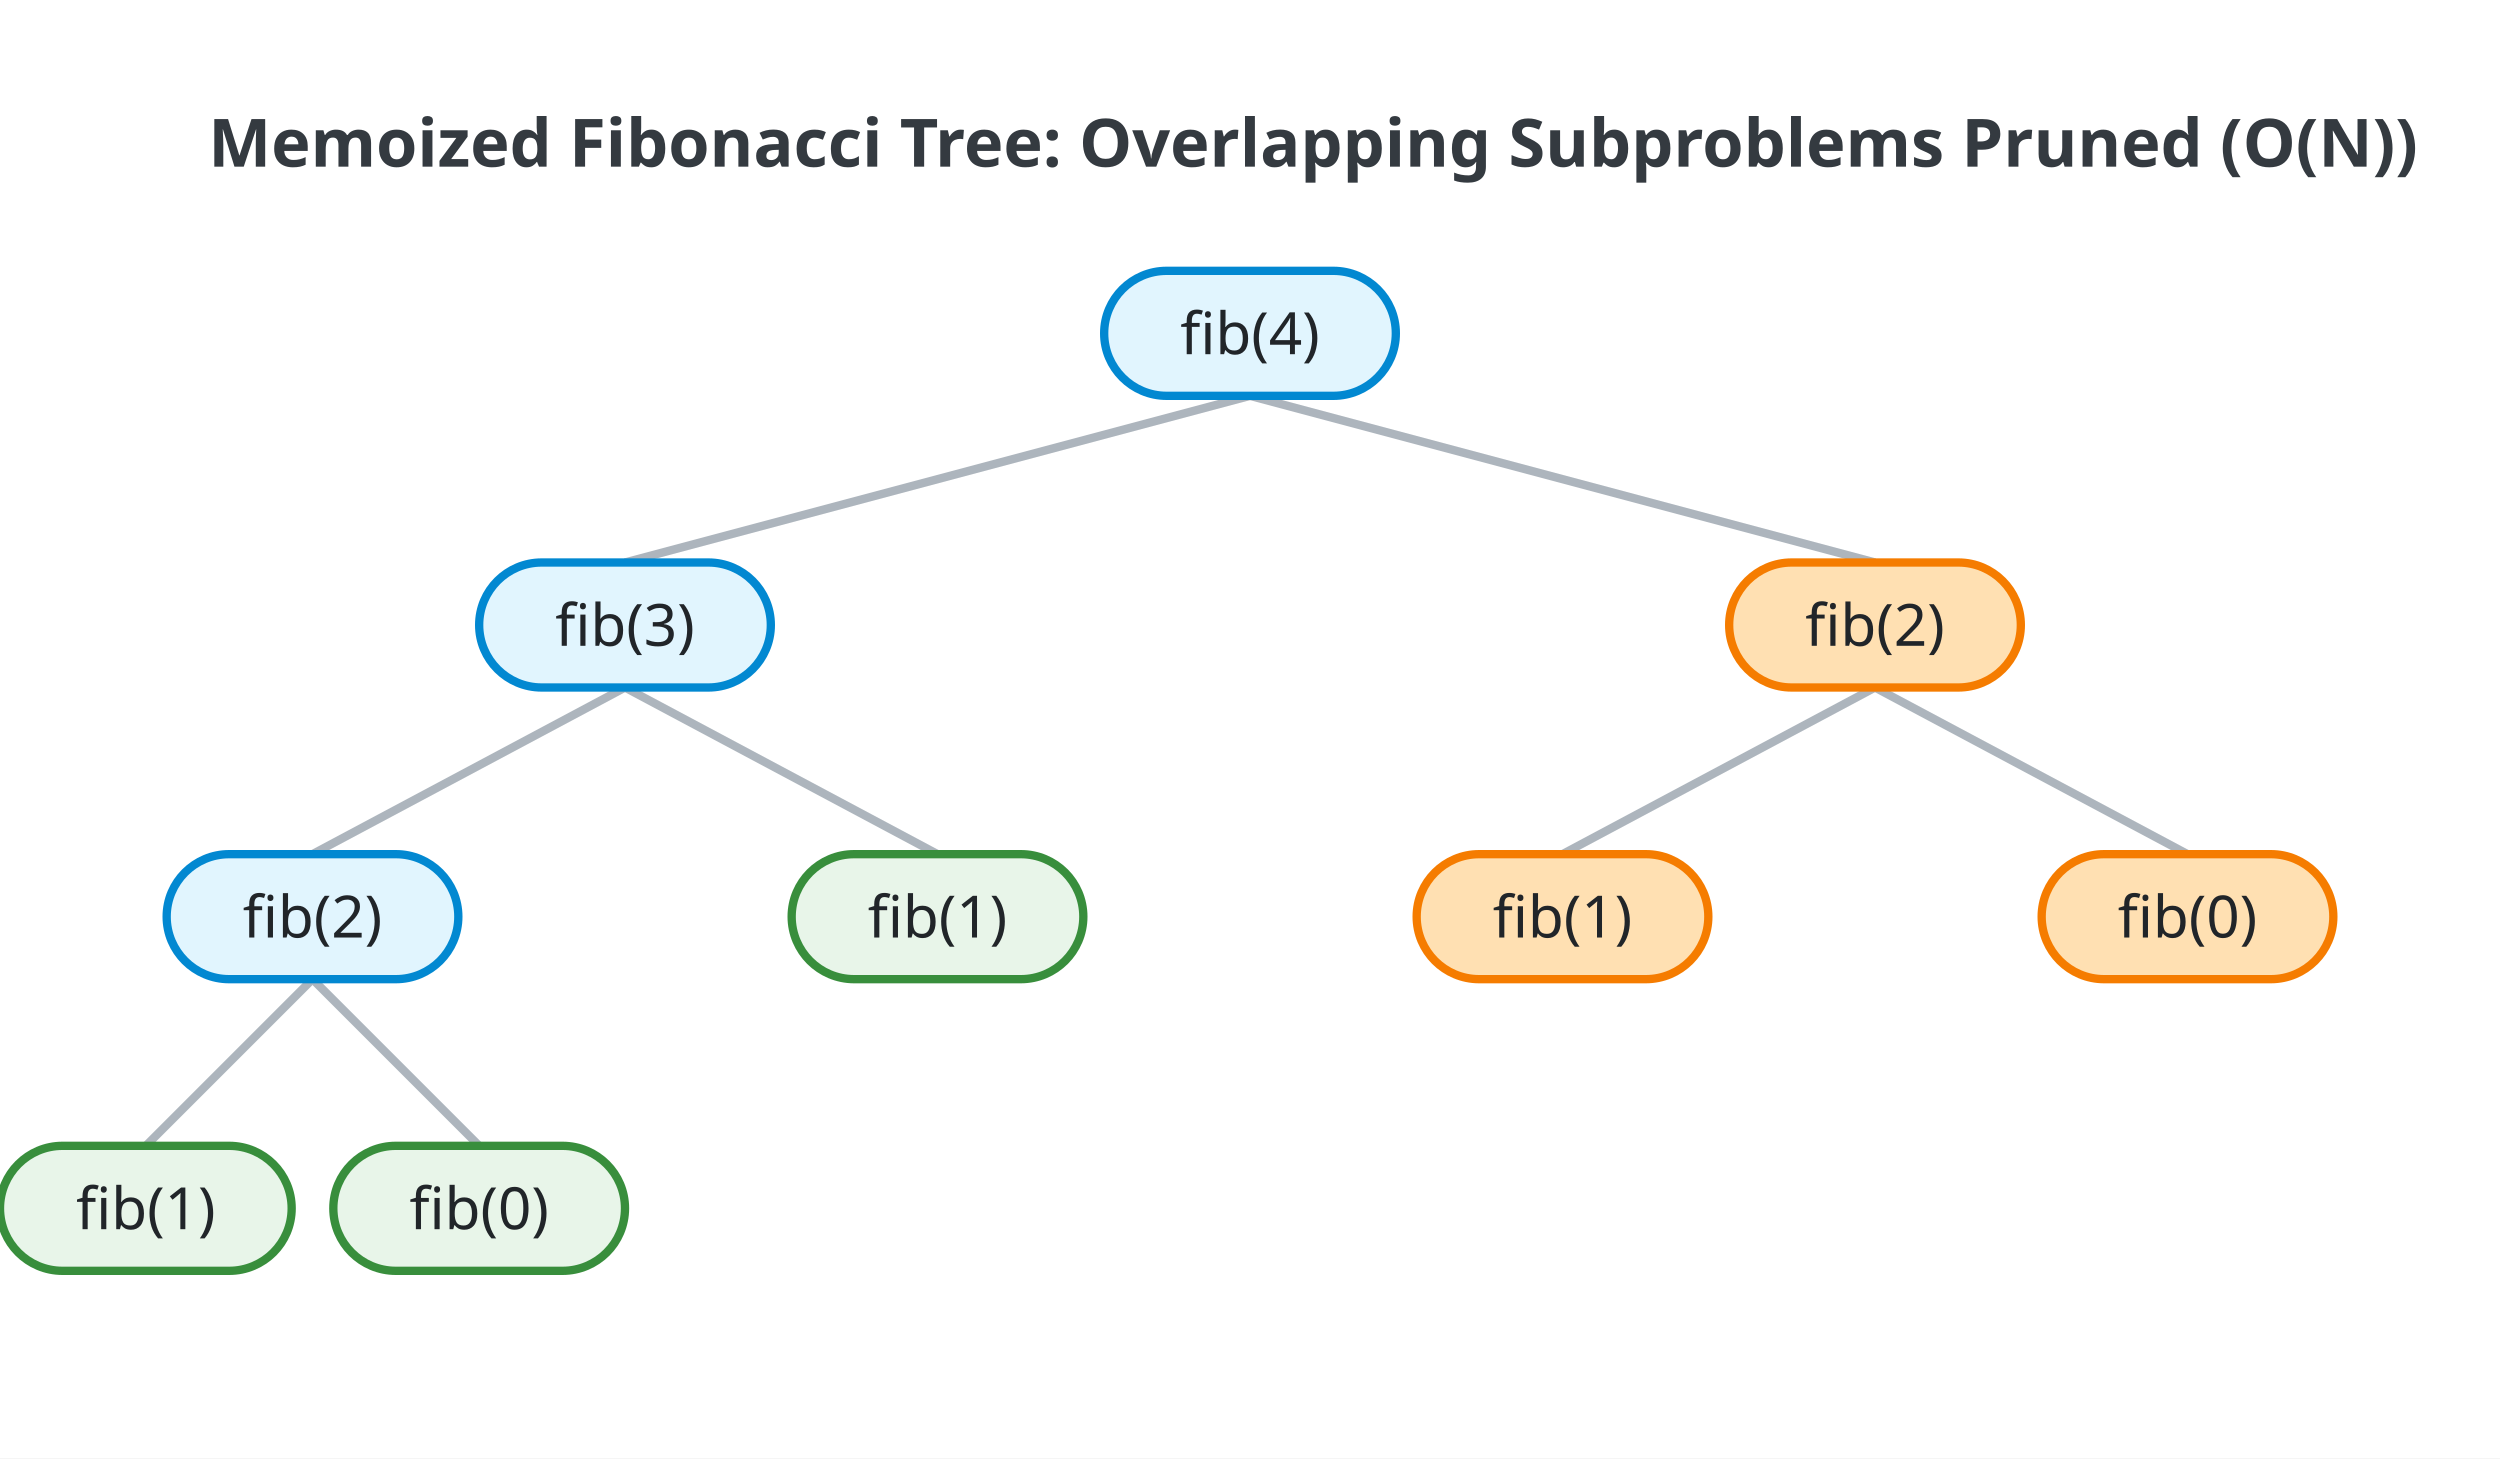
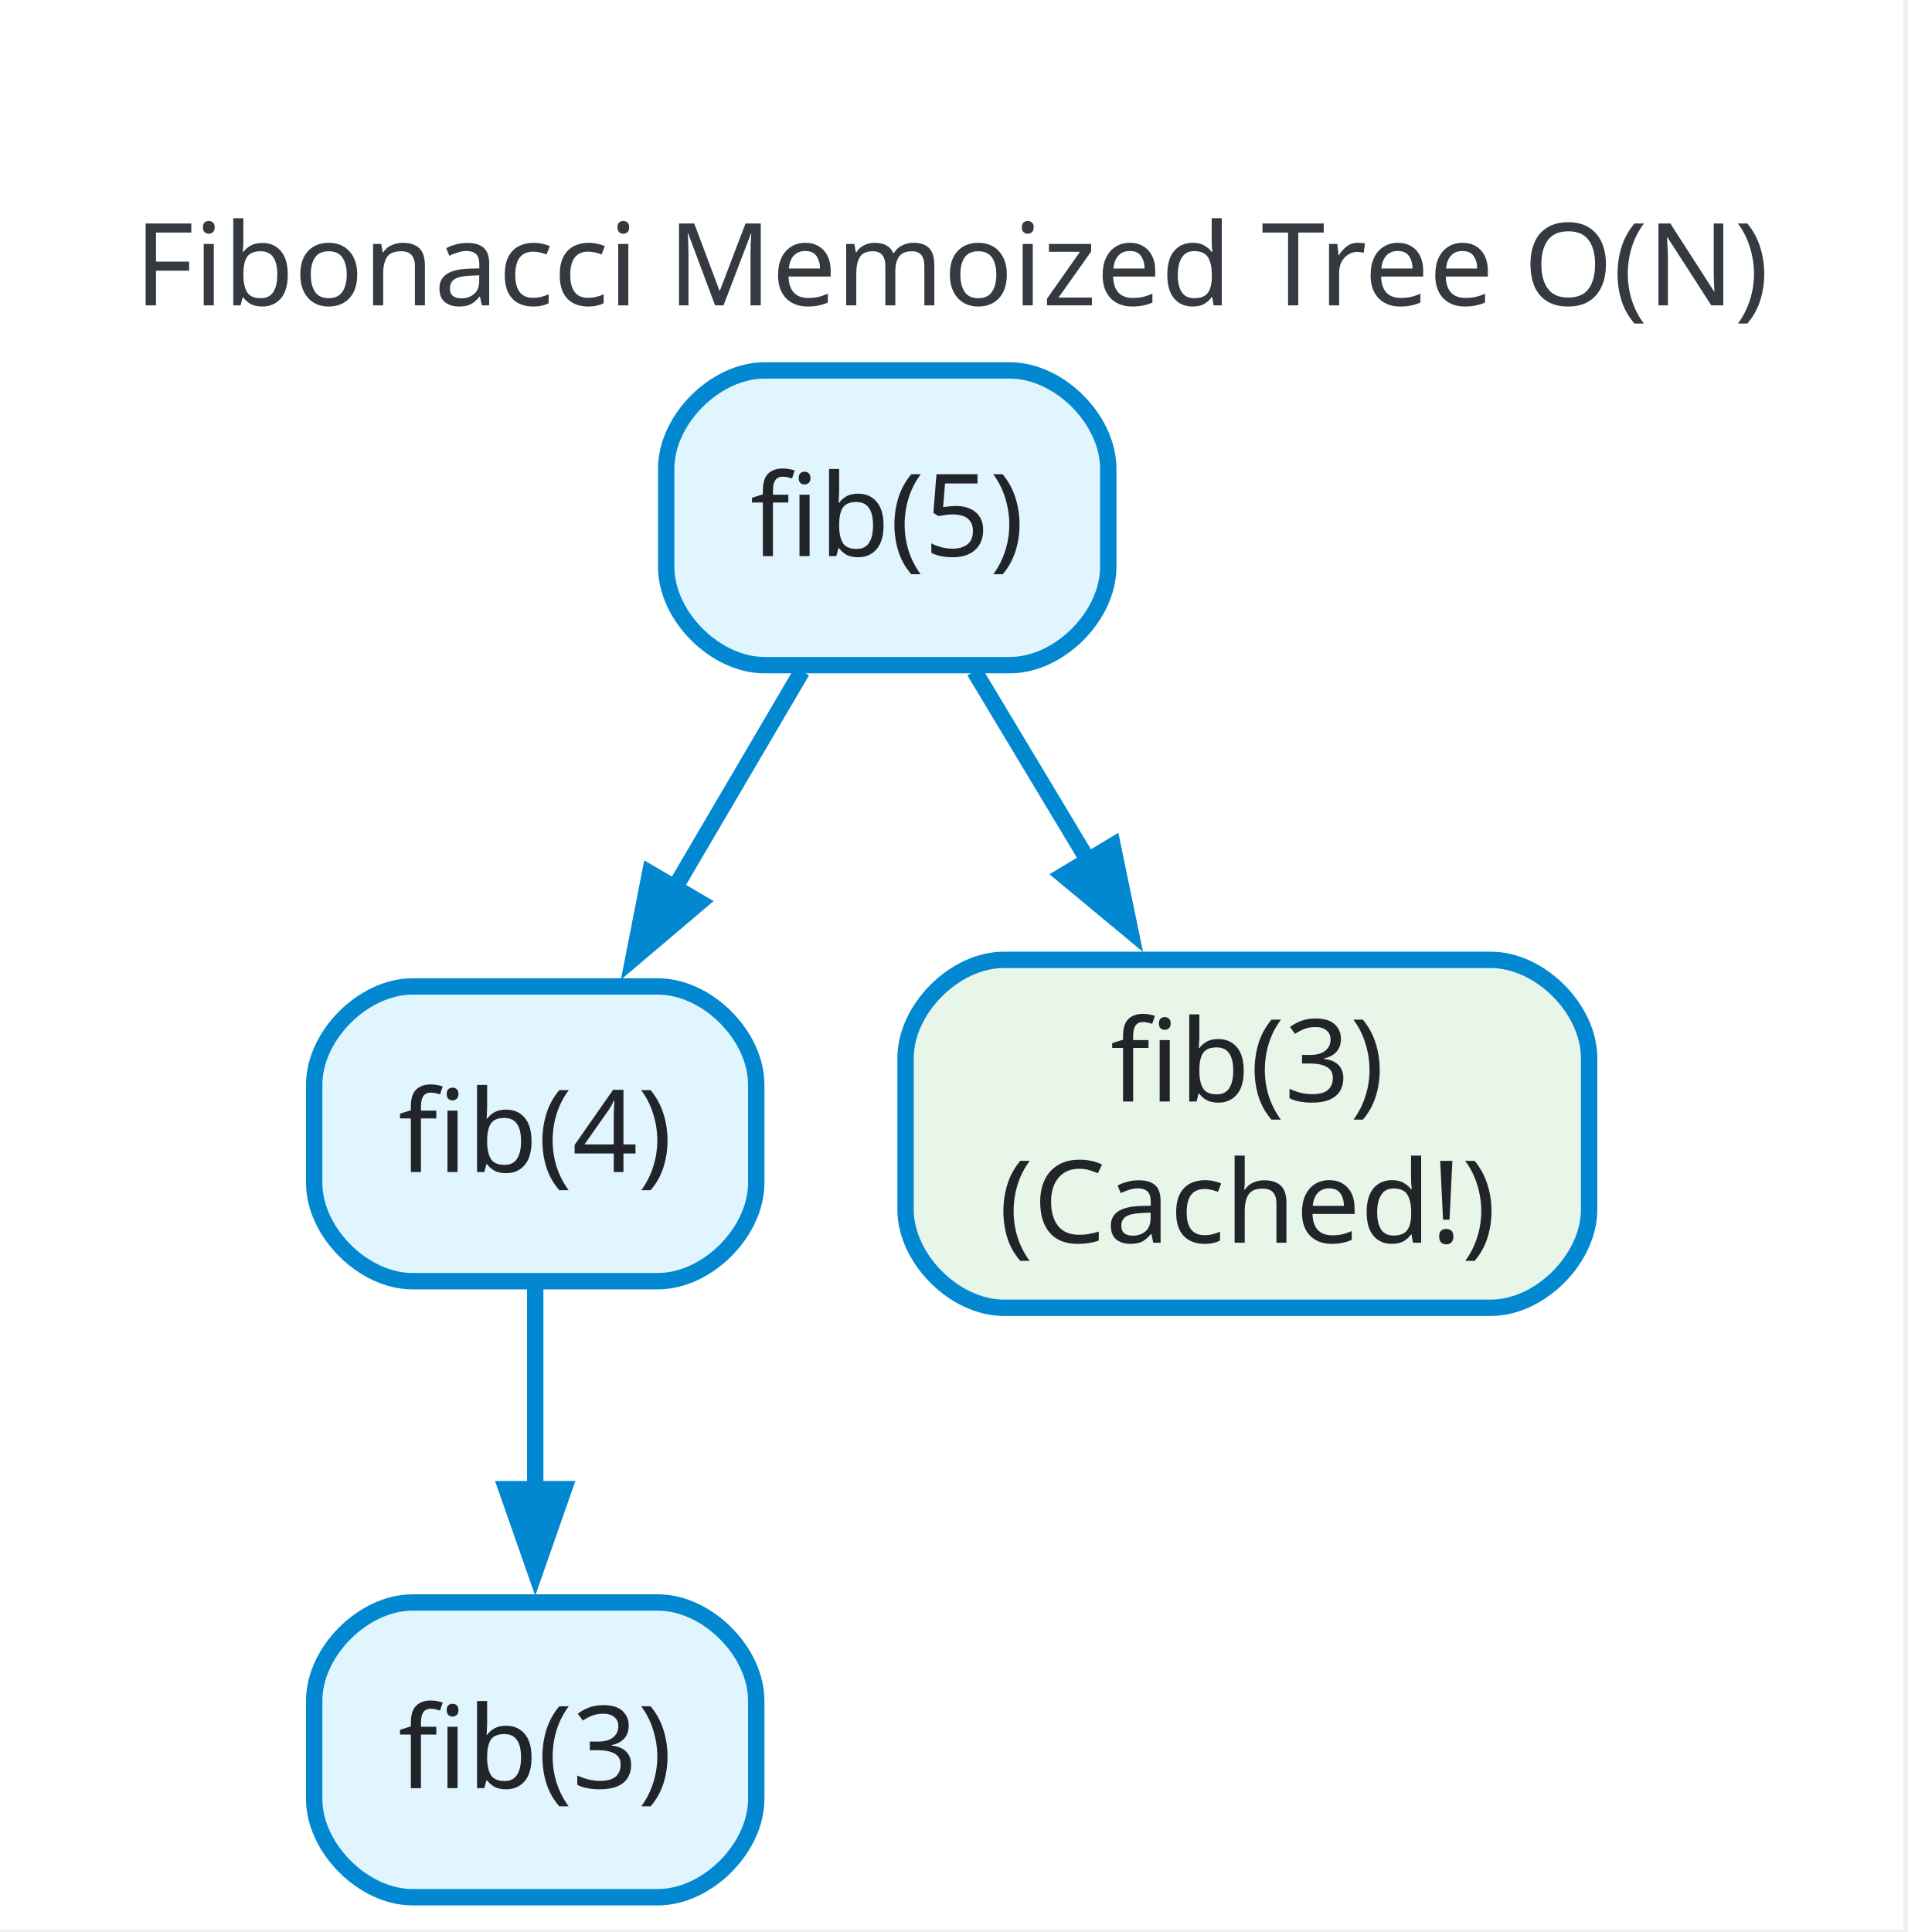
- <svg xmlns="http://www.w3.org/2000/svg" width="600" height="350">
-   <rect width="100%" height="100%" fill="#ffffff" />
-   <style>
-   .title { font-family: sans-serif; font-size: 16px; font-weight: bold; fill: #343a40; }
-   .text { font-family: sans-serif; font-size: 14px; fill: #212529; }
-   .mono { font-family: monospace; font-size: 14px; fill: #e63946; font-weight: bold; }
-   .addr { font-family: monospace; font-size: 12px; fill: #6c757d; }
-   .node { fill: #e1f5fe; stroke: #0288d1; stroke-width: 2; }
-   .node-memo { fill: #ffe0b2; stroke: #f57c00; stroke-width: 2; }
-   .node-base { fill: #e8f5e9; stroke: #388e3c; stroke-width: 2; }
-   .box { fill: #f8f9fa; stroke: #adb5bd; stroke-width: 2; }
-   .box-pivot { fill: #ffcdd2; stroke: #d32f2f; stroke-width: 2; }
-   .box-sorted { fill: #c8e6c9; stroke: #388e3c; stroke-width: 2; }
- </style>
-   <text class="title" x="50" y="40">Memoized Fibonacci Tree: Overlapping Subproblems Pruned (O(N))</text>
-   <line x1="300" y1="95" x2="150" y2="135" stroke="#adb5bd" stroke-width="2" />
-   <line x1="300" y1="95" x2="450" y2="135" stroke="#adb5bd" stroke-width="2" />
-   <line x1="150" y1="165" x2="75" y2="205" stroke="#adb5bd" stroke-width="2" />
-   <line x1="150" y1="165" x2="225" y2="205" stroke="#adb5bd" stroke-width="2" />
-   <line x1="450" y1="165" x2="375" y2="205" stroke="#adb5bd" stroke-width="2" />
-   <line x1="450" y1="165" x2="525" y2="205" stroke="#adb5bd" stroke-width="2" />
-   <line x1="75" y1="235" x2="35" y2="275" stroke="#adb5bd" stroke-width="2" />
-   <line x1="75" y1="235" x2="115" y2="275" stroke="#adb5bd" stroke-width="2" />
-   <rect x="265" y="65" width="70" height="30" rx="15" class="node" />
-   <text x="300" y="85" class="text" text-anchor="middle">fib(4)</text>
-   <rect x="115" y="135" width="70" height="30" rx="15" class="node" />
-   <text x="150" y="155" class="text" text-anchor="middle">fib(3)</text>
-   <rect x="415" y="135" width="70" height="30" rx="15" class="node-memo" />
-   <text x="450" y="155" class="text" text-anchor="middle">fib(2)</text>
-   <rect x="40" y="205" width="70" height="30" rx="15" class="node" />
-   <text x="75" y="225" class="text" text-anchor="middle">fib(2)</text>
-   <rect x="190" y="205" width="70" height="30" rx="15" class="node-base" />
-   <text x="225" y="225" class="text" text-anchor="middle">fib(1)</text>
-   <rect x="340" y="205" width="70" height="30" rx="15" class="node-memo" />
-   <text x="375" y="225" class="text" text-anchor="middle">fib(1)</text>
-   <rect x="490" y="205" width="70" height="30" rx="15" class="node-memo" />
-   <text x="525" y="225" class="text" text-anchor="middle">fib(0)</text>
-   <rect x="0" y="275" width="70" height="30" rx="15" class="node-base" />
-   <text x="35" y="295" class="text" text-anchor="middle">fib(1)</text>
-   <rect x="80" y="275" width="70" height="30" rx="15" class="node-base" />
-   <text x="115" y="295" class="text" text-anchor="middle">fib(0)</text>
+ <svg xmlns="http://www.w3.org/2000/svg" width="233pt" height="236pt" viewBox="0.00 0.00 233.00 236.00">
+   <g id="graph0" class="graph" transform="scale(1 1) rotate(0) translate(4 231.75)">
+     <polygon fill="white" stroke="none" points="-4,4 -4,-231.75 228.5,-231.75 228.5,4 -4,4" />
+     <text xml:space="preserve" text-anchor="middle" x="112.25" y="-194.45" font-family="sans-serif" font-size="14.00" fill="#343a40">Fibonacci Memoized Tree O(N)</text>
+     <g id="node1" class="node">
+       <path fill="#e1f5fe" stroke="#0288d1" stroke-width="2" d="M119.38,-186.5C119.38,-186.5 89.38,-186.5 89.38,-186.5 83.38,-186.5 77.38,-180.5 77.38,-174.5 77.38,-174.5 77.38,-162.5 77.38,-162.5 77.38,-156.5 83.38,-150.5 89.38,-150.5 89.38,-150.5 119.38,-150.5 119.38,-150.5 125.38,-150.5 131.38,-156.5 131.38,-162.5 131.38,-162.5 131.38,-174.5 131.38,-174.5 131.38,-180.5 125.38,-186.5 119.38,-186.5" />
+       <text xml:space="preserve" text-anchor="middle" x="104.38" y="-163.82" font-family="sans-serif" font-size="14.00" fill="#212529">fib(5)</text>
+     </g>
+     <g id="node2" class="node">
+       <path fill="#e1f5fe" stroke="#0288d1" stroke-width="2" d="M76.38,-111.25C76.38,-111.25 46.38,-111.25 46.38,-111.25 40.38,-111.25 34.38,-105.25 34.38,-99.25 34.38,-99.25 34.38,-87.25 34.38,-87.25 34.38,-81.25 40.38,-75.25 46.38,-75.25 46.38,-75.25 76.38,-75.25 76.38,-75.25 82.38,-75.25 88.38,-81.25 88.38,-87.25 88.38,-87.25 88.38,-99.25 88.38,-99.25 88.38,-105.25 82.38,-111.25 76.38,-111.25" />
+       <text xml:space="preserve" text-anchor="middle" x="61.38" y="-88.58" font-family="sans-serif" font-size="14.00" fill="#212529">fib(4)</text>
+     </g>
+     <g id="edge1" class="edge">
+       <path fill="none" stroke="#0288d1" stroke-width="2" d="M93.97,-149.77C89.3,-141.82 83.67,-132.24 78.42,-123.28" />
+       <polygon fill="#0288d1" stroke="#0288d1" stroke-width="2" points="81.45,-121.53 73.37,-114.68 75.41,-125.08 81.45,-121.53" />
+     </g>
+     <g id="node4" class="node">
+       <path fill="#e8f5e9" stroke="#0288d1" stroke-width="2" d="M178.12,-114.5C178.12,-114.5 118.62,-114.5 118.62,-114.5 112.62,-114.5 106.62,-108.5 106.62,-102.5 106.62,-102.5 106.62,-84 106.62,-84 106.62,-78 112.62,-72 118.62,-72 118.62,-72 178.12,-72 178.12,-72 184.12,-72 190.12,-78 190.12,-84 190.12,-84 190.12,-102.5 190.12,-102.5 190.12,-108.5 184.12,-114.5 178.12,-114.5" />
+       <text xml:space="preserve" text-anchor="middle" x="148.38" y="-97.2" font-family="sans-serif" font-size="14.00" fill="#212529">fib(3)</text>
+       <text xml:space="preserve" text-anchor="middle" x="148.38" y="-79.95" font-family="sans-serif" font-size="14.00" fill="#212529">(Cached!)</text>
+     </g>
+     <g id="edge2" class="edge">
+       <path fill="none" stroke="#0288d1" stroke-width="2" d="M115.03,-149.77C119.24,-142.75 124.23,-134.45 129.04,-126.44" />
+       <polygon fill="#0288d1" stroke="#0288d1" stroke-width="2" points="131.92,-128.44 134.07,-118.06 125.92,-124.83 131.92,-128.44" />
+     </g>
+     <g id="node3" class="node">
+       <path fill="#e1f5fe" stroke="#0288d1" stroke-width="2" d="M76.38,-36C76.38,-36 46.38,-36 46.38,-36 40.38,-36 34.38,-30 34.38,-24 34.38,-24 34.38,-12 34.38,-12 34.38,-6 40.38,0 46.38,0 46.38,0 76.38,0 76.38,0 82.38,0 88.38,-6 88.38,-12 88.38,-12 88.38,-24 88.38,-24 88.38,-30 82.38,-36 76.38,-36" />
+       <text xml:space="preserve" text-anchor="middle" x="61.38" y="-13.32" font-family="sans-serif" font-size="14.00" fill="#212529">fib(3)</text>
+     </g>
+     <g id="edge3" class="edge">
+       <path fill="none" stroke="#0288d1" stroke-width="2" d="M61.38,-74.52C61.38,-67.02 61.38,-58.06 61.38,-49.55" />
+       <polygon fill="#0288d1" stroke="#0288d1" stroke-width="2" points="64.88,-49.85 61.38,-39.85 57.88,-49.85 64.88,-49.85" />
+     </g>
+   </g>
</svg>
